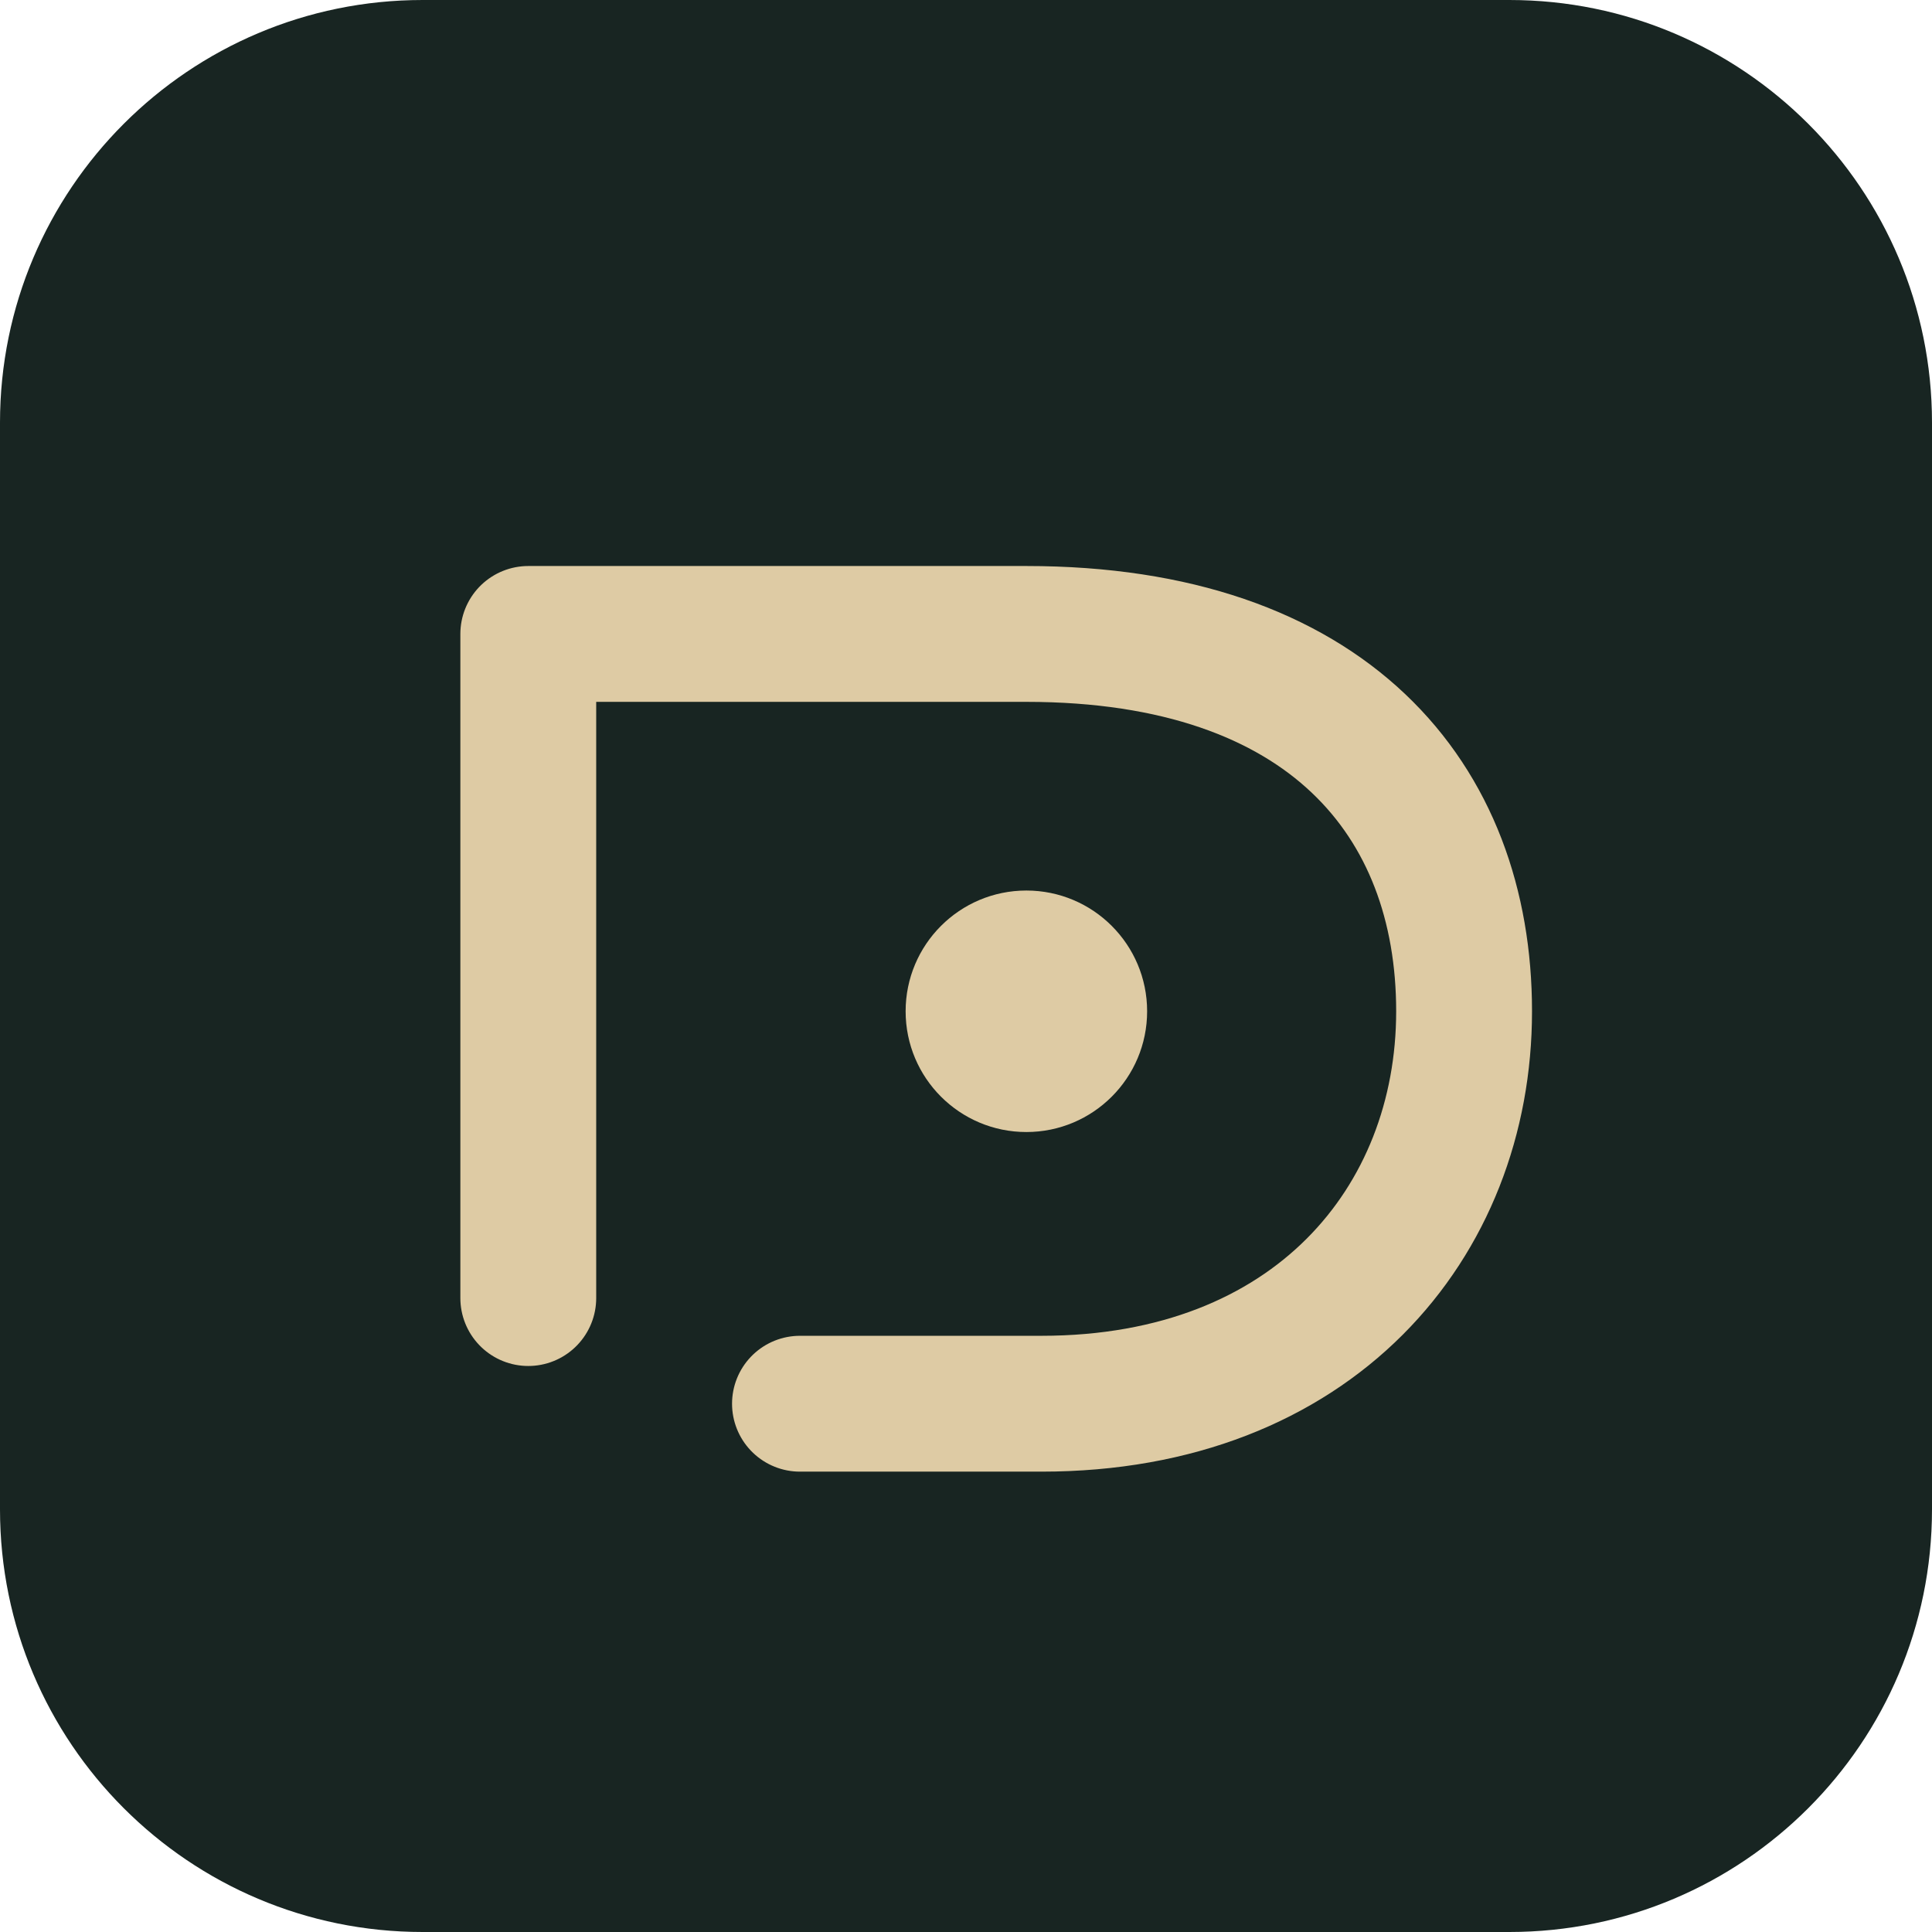
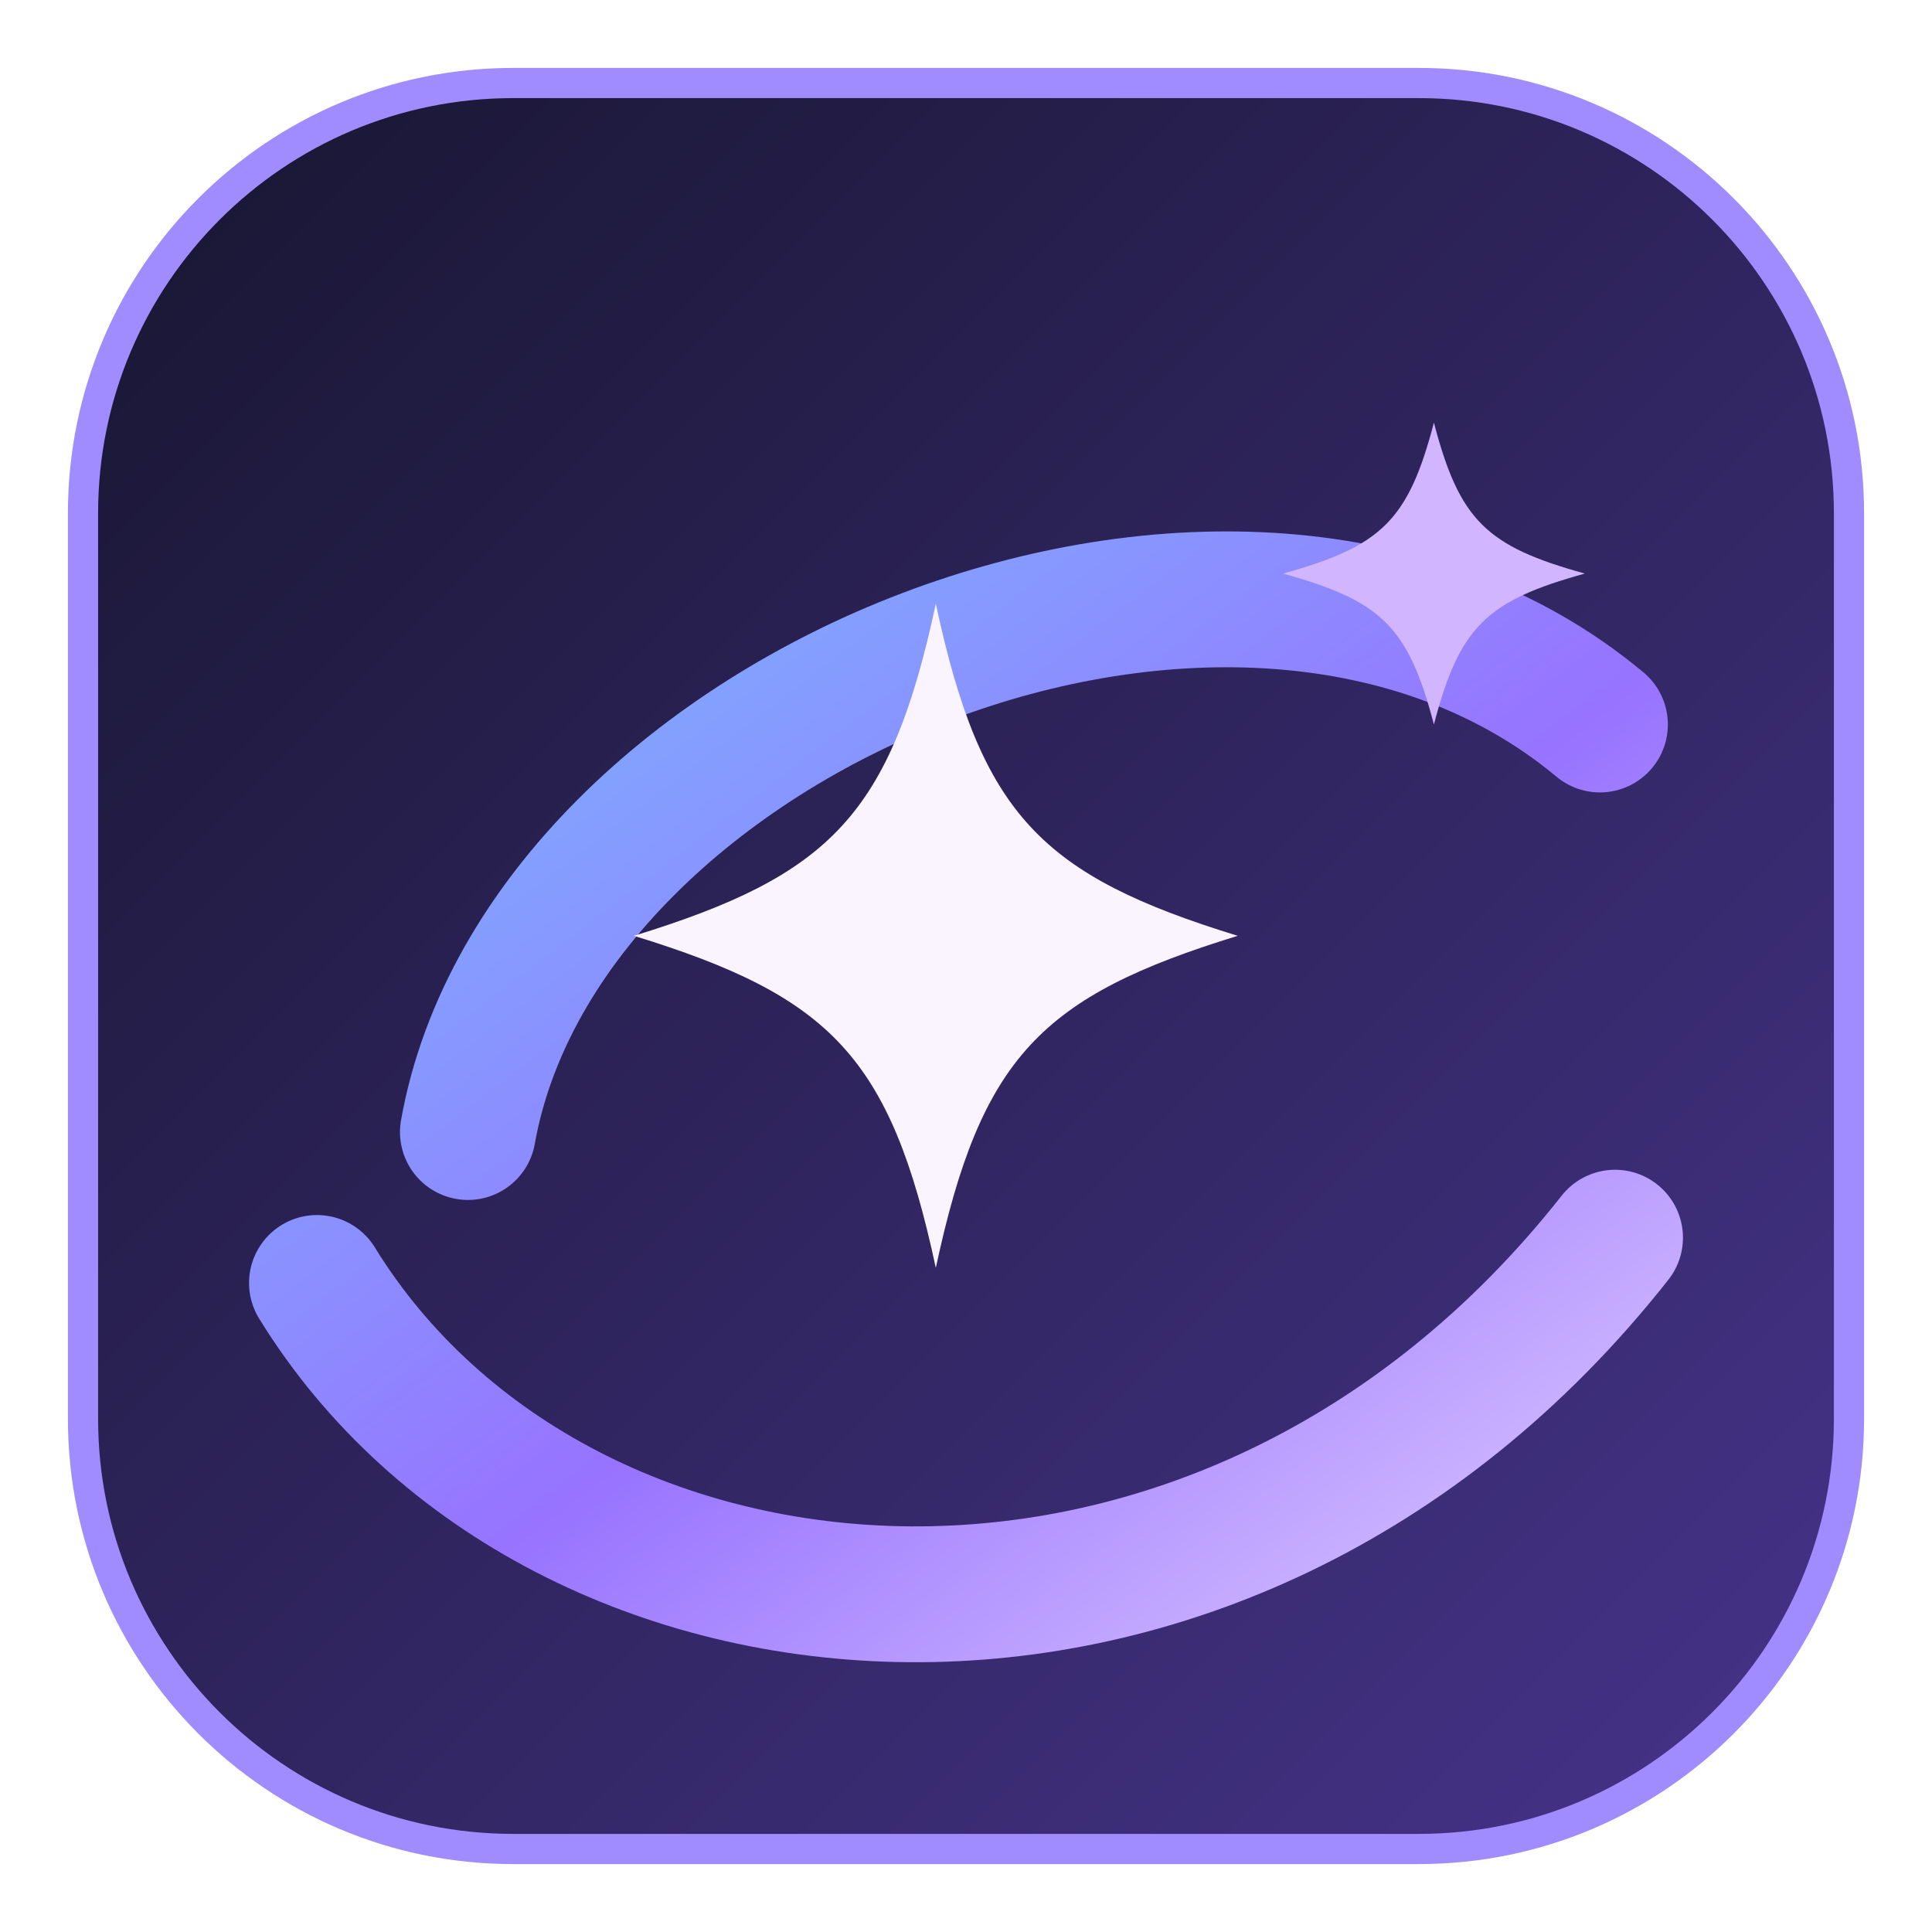
- <svg xmlns="http://www.w3.org/2000/svg" width="128" height="128" viewBox="0 0 128 128">
-   <rect width="128" height="128" rx="28" fill="#182522" />
-   <path d="M35 86V42h33c20 0 29 11 29 25S87 93 69 93H53" fill="none" stroke="#decba4" stroke-width="9" stroke-linecap="round" stroke-linejoin="round" />
-   <circle cx="68" cy="67" r="8" fill="#decba4" />
+ <svg xmlns="http://www.w3.org/2000/svg" width="128" height="128" viewBox="0 0 128 128" aria-label="USPACE Studio">
+   <defs>
+     <linearGradient id="bg" x1="0" y1="0" x2="1" y2="1">
+       <stop stop-color="#17152f" />
+       <stop offset="1" stop-color="#47348c" />
+     </linearGradient>
+     <linearGradient id="orbit" x1="0" y1="0" x2="1" y2="1">
+       <stop stop-color="#78baff" />
+       <stop offset=".55" stop-color="#9773ff" />
+       <stop offset="1" stop-color="#dac4ff" />
+     </linearGradient>
+   </defs>
+   <rect x="5" y="5" width="118" height="118" rx="29" fill="url(#bg)" />
+   <rect x="5.5" y="5.5" width="117" height="117" rx="28.5" fill="none" stroke="#a08cff" stroke-width="2" />
+   <path d="M31 75c5-28 51-47 75-27M21 85c16 26 60 30 86-3" fill="none" stroke="url(#orbit)" stroke-width="9" stroke-linecap="round" />
+   <path d="M62 40c3 14 7 18 20 22-13 4-17 8-20 22-3-14-7-18-20-22 13-4 17-8 20-22Z" fill="#f9f4ff" />
+   <path d="M95 28c1.7 6.5 3.5 8.2 10 10-6.5 1.8-8.3 3.5-10 10-1.7-6.5-3.5-8.2-10-10 6.5-1.8 8.3-3.5 10-10Z" fill="#d1b5ff" />
</svg>
